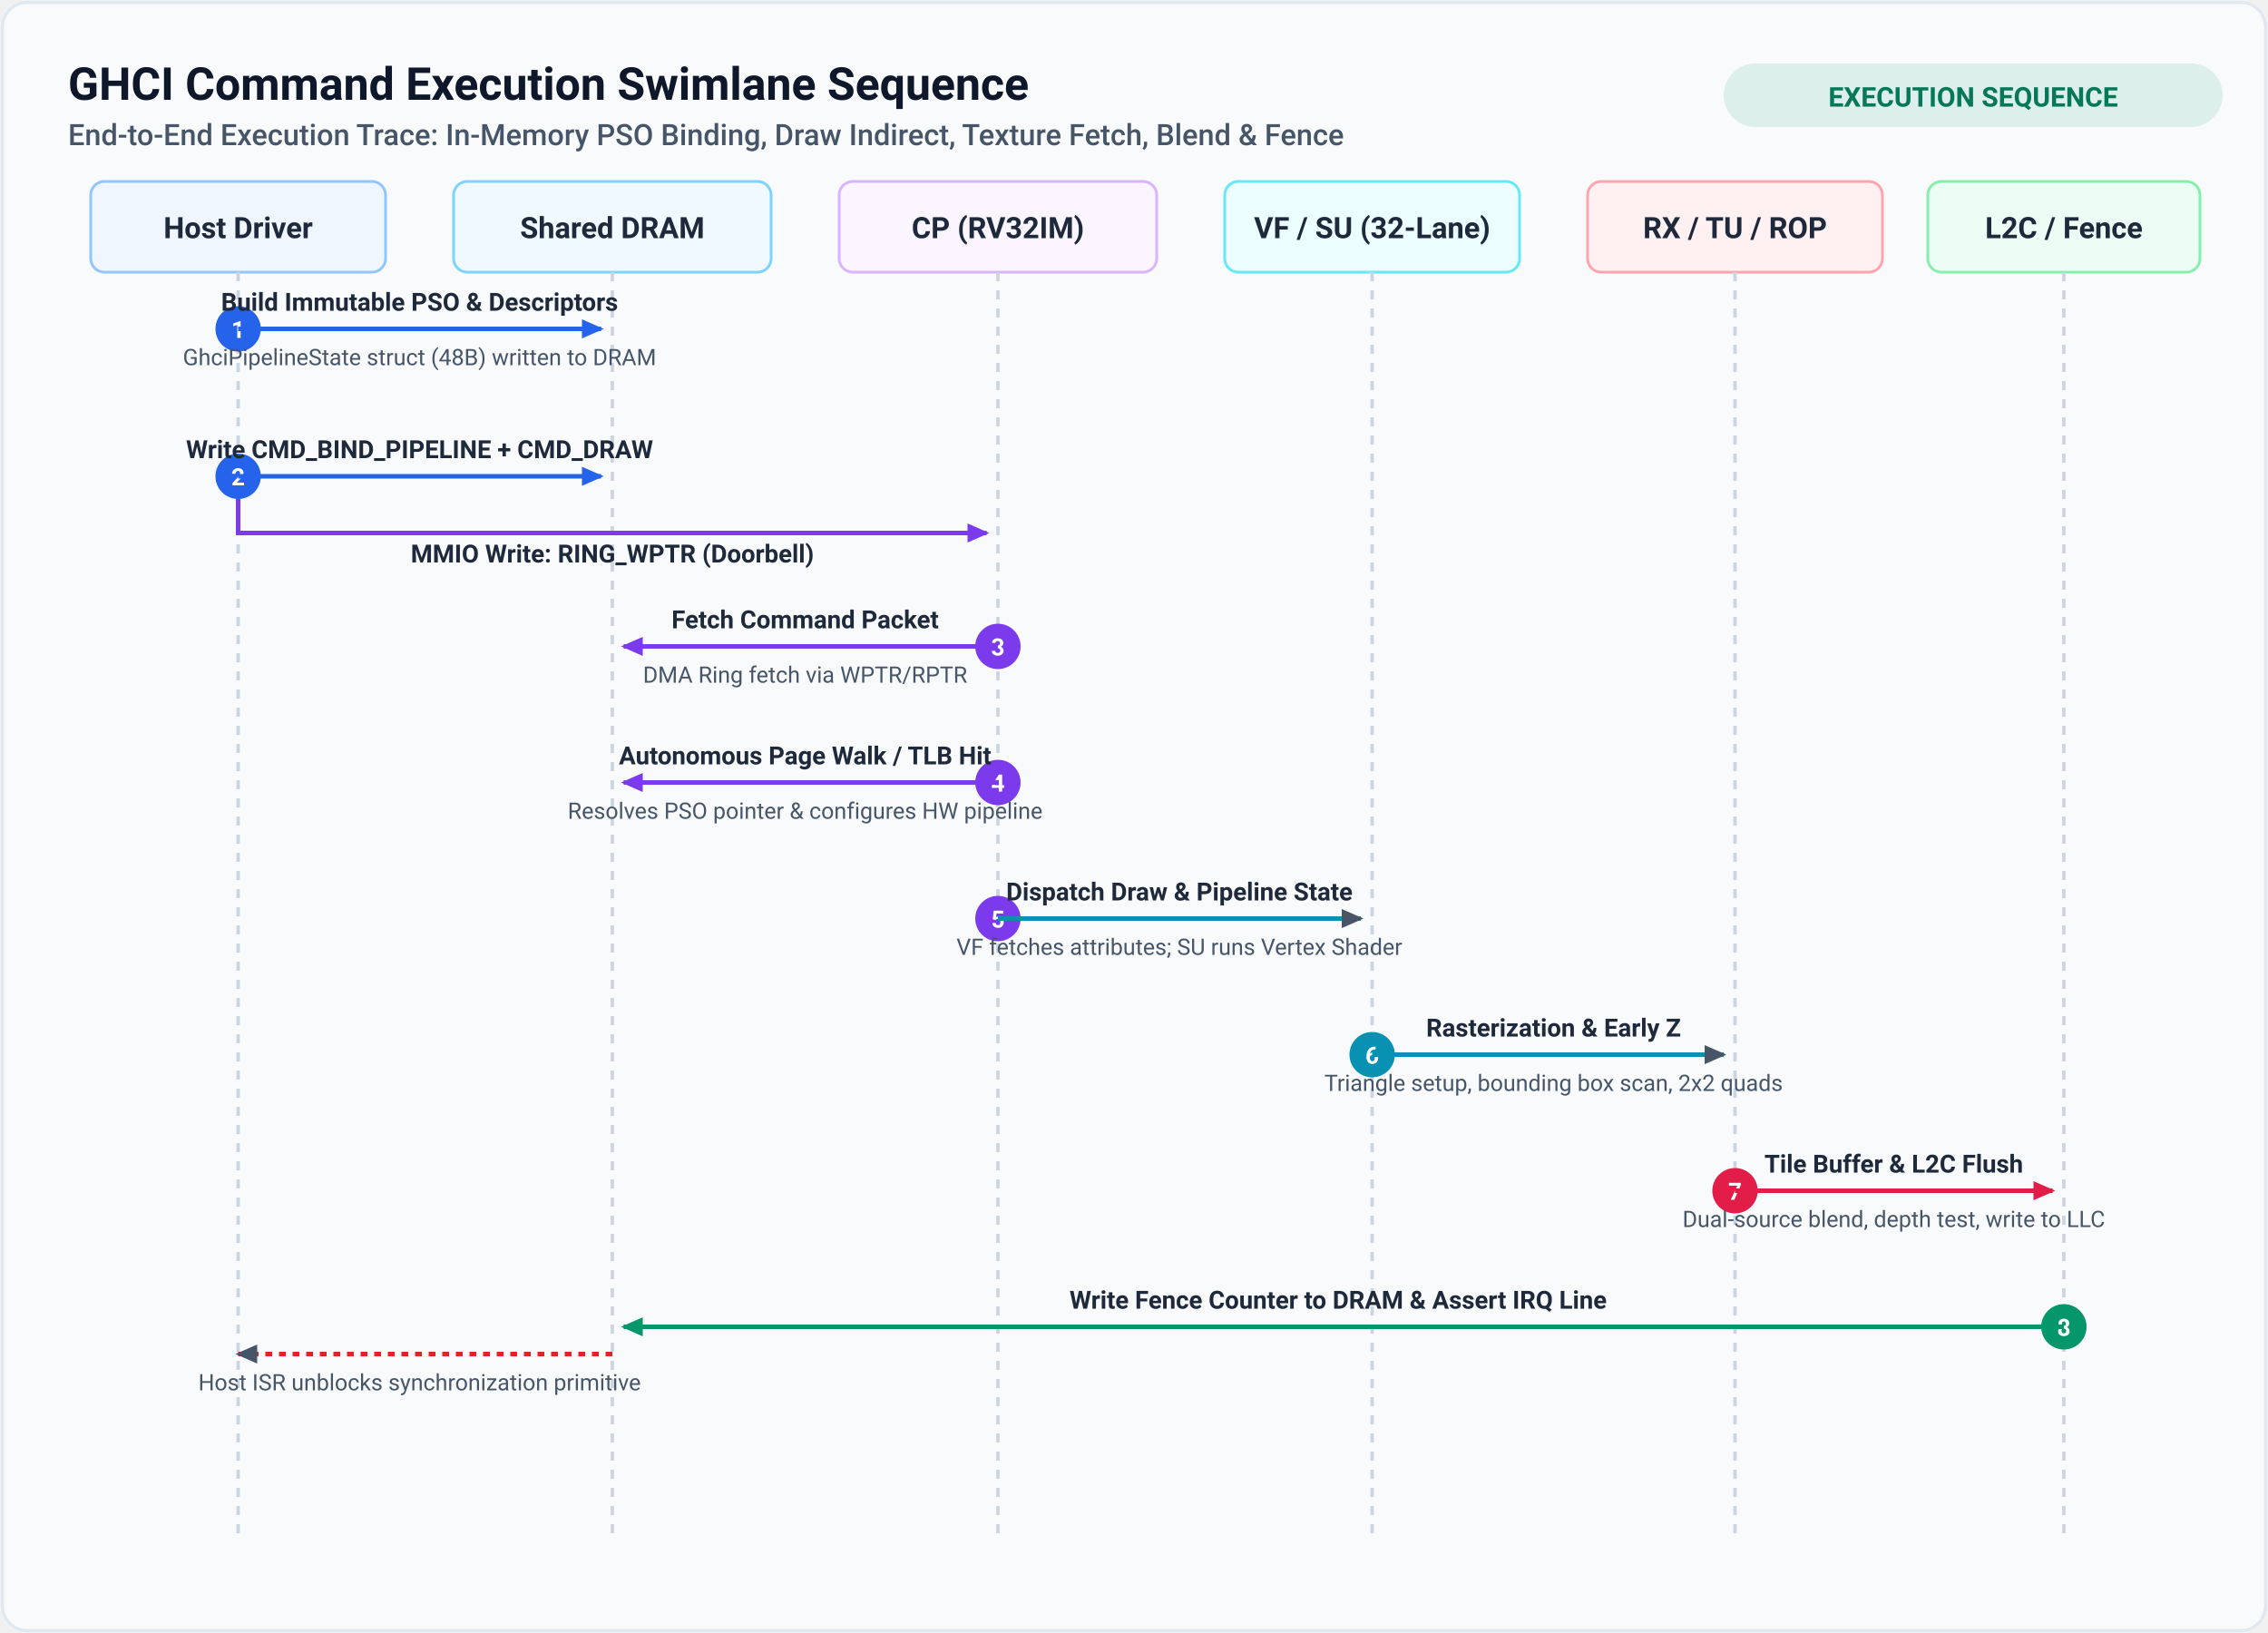
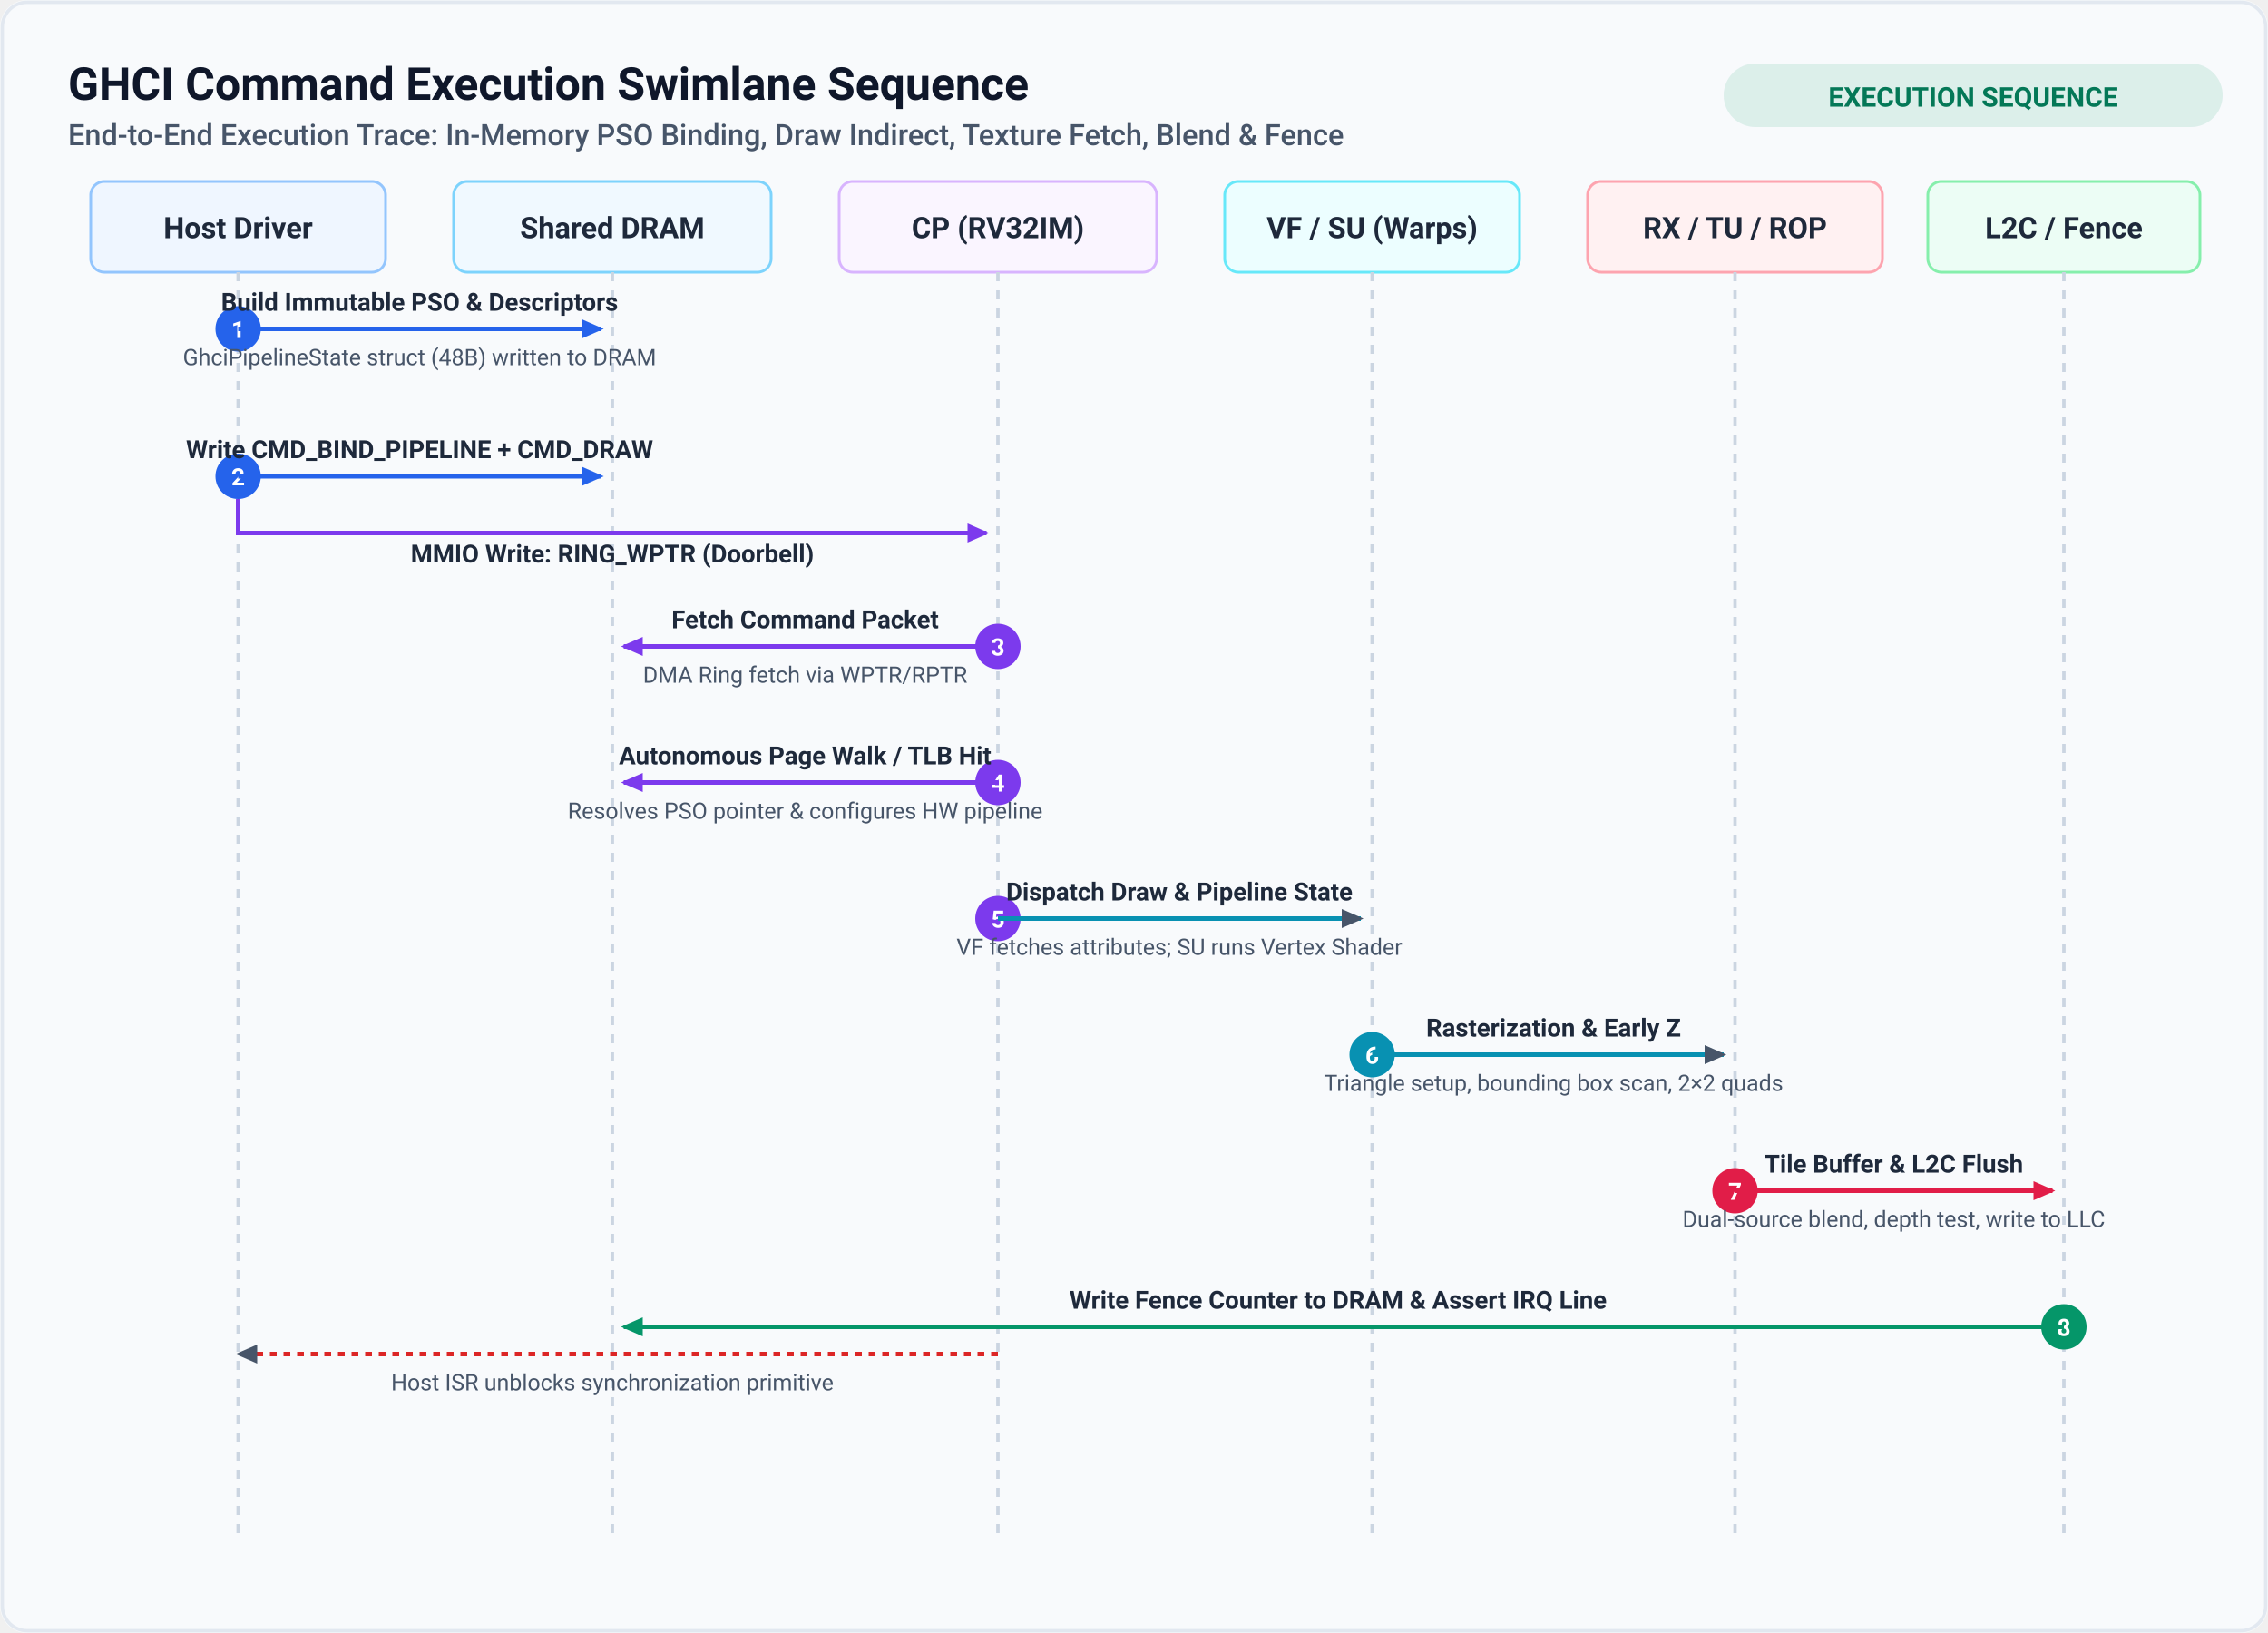
<svg xmlns="http://www.w3.org/2000/svg" viewBox="0 0 1000 720" width="1000" height="720">
  <style>
    /* Fonts &amp; Resets */
    text {
        font-family: -apple-system, BlinkMacSystemFont, "Segoe UI", Roboto, "Helvetica Neue", Arial, sans-serif;
    }
    .title {
        font-size: 20px;
        font-weight: 700;
        fill: #0f172a;
    }
    .subtitle {
        font-size: 13px;
        font-weight: 500;
        fill: #475569;
    }
    .badge-text {
        font-size: 11px;
        font-weight: 600;
        fill: #ffffff;
    }
    .card-title {
        font-size: 14px;
        font-weight: 700;
        fill: #1e293b;
    }
    .card-subtitle {
        font-size: 11px;
        font-weight: 600;
        fill: #64748b;
    }
    .card-body {
        font-size: 11px;
        font-weight: 400;
        fill: #334155;
    }
    .card-bullet {
        font-size: 11px;
        font-weight: 400;
        fill: #475569;
    }
+     .card-sub {
+         font-size: 10px;
+         font-weight: 600;
+         fill: #64748b;
+     }
+     .card-desc {
+         font-size: 9.5px;
+         font-weight: 400;
+         fill: #475569;
+     }
    .conn-label {
        font-size: 11px;
        font-weight: 600;
        fill: #334155;
    }
    .conn-sub {
        font-size: 9.5px;
        font-weight: 400;
        fill: #64748b;
    }
    .group-label {
        font-size: 12px;
        font-weight: 700;
        text-transform: uppercase;
        letter-spacing: 0.8px;
    }
    .seq-actor {
        font-size: 13px;
        font-weight: 700;
        fill: #1e293b;
    }
    .seq-step {
        font-size: 11px;
        font-weight: 600;
        fill: #1e293b;
    }
    .seq-desc {
        font-size: 10px;
        font-weight: 400;
        fill: #475569;
    }
    .seq-num {
        font-size: 10.5px;
        font-weight: 700;
        fill: #ffffff;
+     }
+     .flow-label {
+         font-size: 9.5px;
+         font-weight: 600;
+         fill: #334155;
+     }
+     .sec-title {
+         font-size: 12px;
+         font-weight: 700;
+         text-transform: uppercase;
+         letter-spacing: 0.5px;
    }
</style>
  <defs>
    <filter id="shadow-sm" x="-4%" y="-4%" width="108%" height="108%" filterUnits="userSpaceOnUse">
      <feDropShadow dx="0" dy="1.5" stdDeviation="2" flood-color="#0f172a" flood-opacity="0.06" />
    </filter>
    <filter id="shadow-md" x="-6%" y="-6%" width="112%" height="112%" filterUnits="userSpaceOnUse">
      <feDropShadow dx="0" dy="3" stdDeviation="4" flood-color="#0f172a" flood-opacity="0.08" />
    </filter>
    <marker id="arrow" viewBox="0 0 10 10" refX="7" refY="5" markerWidth="6" markerHeight="6" orient="auto-start-reverse">
      <path d="M 0 1.5 L 8 5 L 0 8.5 z" fill="#475569" />
    </marker>
    <marker id="arrow-blue" viewBox="0 0 10 10" refX="7" refY="5" markerWidth="6" markerHeight="6" orient="auto-start-reverse">
      <path d="M 0 1.5 L 8 5 L 0 8.5 z" fill="#2563eb" />
    </marker>
    <marker id="arrow-purple" viewBox="0 0 10 10" refX="7" refY="5" markerWidth="6" markerHeight="6" orient="auto-start-reverse">
      <path d="M 0 1.5 L 8 5 L 0 8.5 z" fill="#7c3aed" />
    </marker>
    <marker id="arrow-emerald" viewBox="0 0 10 10" refX="7" refY="5" markerWidth="6" markerHeight="6" orient="auto-start-reverse">
      <path d="M 0 1.5 L 8 5 L 0 8.5 z" fill="#059669" />
    </marker>
    <marker id="arrow-amber" viewBox="0 0 10 10" refX="7" refY="5" markerWidth="6" markerHeight="6" orient="auto-start-reverse">
      <path d="M 0 1.5 L 8 5 L 0 8.5 z" fill="#d97706" />
    </marker>
    <marker id="arrow-rose" viewBox="0 0 10 10" refX="7" refY="5" markerWidth="6" markerHeight="6" orient="auto-start-reverse">
      <path d="M 0 1.5 L 8 5 L 0 8.5 z" fill="#e11d48" />
    </marker>
    <linearGradient id="header-grad" x1="0%" y1="0%" x2="100%" y2="0%">
      <stop offset="0%" stop-color="#3b82f6" />
      <stop offset="100%" stop-color="#8b5cf6" />
    </linearGradient>
  </defs>
  <rect width="1000" height="720" fill="#f8fafc" rx="12" />
  <rect x="1" y="1" width="998" height="718" fill="none" stroke="#e2e8f0" stroke-width="1.5" rx="11" />
  <g transform="translate(30, 24)">
    <text class="title" x="0" y="20">GHCI Command Execution Swimlane Sequence</text>
    <text class="subtitle" x="0" y="40">End-to-End Execution Trace: In-Memory PSO Binding, Draw Indirect, Texture Fetch, Blend &amp; Fence</text>
    <rect x="730" y="4" width="220" height="28" rx="14" fill="#059669" opacity="0.12" />
    <text x="840" y="23" text-anchor="middle" font-size="12" font-weight="700" fill="#047857">EXECUTION SEQUENCE</text>
  </g>
  <g transform="translate(40, 80)">
    <rect width="130" height="40" rx="6" fill="#eff6ff" stroke="#93c5fd" stroke-width="1.2" />
    <text class="seq-actor" x="65" y="25" text-anchor="middle">Host Driver</text>
    <line x1="65" y1="40" x2="65" y2="600" stroke="#cbd5e1" stroke-width="1.5" stroke-dasharray="4,4" />
  </g>
  <g transform="translate(200, 80)">
    <rect width="140" height="40" rx="6" fill="#f0f9ff" stroke="#7dd3fc" stroke-width="1.2" />
    <text class="seq-actor" x="70" y="25" text-anchor="middle">Shared DRAM</text>
    <line x1="70" y1="40" x2="70" y2="600" stroke="#cbd5e1" stroke-width="1.5" stroke-dasharray="4,4" />
  </g>
  <g transform="translate(370, 80)">
    <rect width="140" height="40" rx="6" fill="#faf5ff" stroke="#d8b4fe" stroke-width="1.2" />
    <text class="seq-actor" x="70" y="25" text-anchor="middle">CP (RV32IM)</text>
    <line x1="70" y1="40" x2="70" y2="600" stroke="#cbd5e1" stroke-width="1.5" stroke-dasharray="4,4" />
  </g>
  <g transform="translate(540, 80)">
    <rect width="130" height="40" rx="6" fill="#ecfeff" stroke="#67e8f9" stroke-width="1.2" />
-     <text class="seq-actor" x="65" y="25" text-anchor="middle">VF / SU (32-Lane)</text>
+     <text class="seq-actor" x="65" y="25" text-anchor="middle">VF / SU (Warps)</text>
    <line x1="65" y1="40" x2="65" y2="600" stroke="#cbd5e1" stroke-width="1.5" stroke-dasharray="4,4" />
  </g>
  <g transform="translate(700, 80)">
    <rect width="130" height="40" rx="6" fill="#fff1f2" stroke="#fda4af" stroke-width="1.2" />
    <text class="seq-actor" x="65" y="25" text-anchor="middle">RX / TU / ROP</text>
    <line x1="65" y1="40" x2="65" y2="600" stroke="#cbd5e1" stroke-width="1.5" stroke-dasharray="4,4" />
  </g>
  <g transform="translate(850, 80)">
    <rect width="120" height="40" rx="6" fill="#ecfdf5" stroke="#86efac" stroke-width="1.2" />
    <text class="seq-actor" x="60" y="25" text-anchor="middle">L2C / Fence</text>
    <line x1="60" y1="40" x2="60" y2="600" stroke="#cbd5e1" stroke-width="1.5" stroke-dasharray="4,4" />
  </g>
  <g transform="translate(0, 145)">
    <circle cx="105" cy="0" r="10" fill="#2563eb" />
    <text class="seq-num" x="105" y="4" text-anchor="middle">1</text>
    <line x1="105" y1="0" x2="265" y2="0" stroke="#2563eb" stroke-width="2" marker-end="url(#arrow-blue)" />
    <text class="seq-step" x="185" y="-8" text-anchor="middle">Build Immutable PSO &amp; Descriptors</text>
    <text class="seq-desc" x="185" y="16" text-anchor="middle">GhciPipelineState struct (48B) written to DRAM</text>
  </g>
  <g transform="translate(0, 210)">
    <circle cx="105" cy="0" r="10" fill="#2563eb" />
    <text class="seq-num" x="105" y="4" text-anchor="middle">2</text>
    <line x1="105" y1="0" x2="265" y2="0" stroke="#2563eb" stroke-width="2" marker-end="url(#arrow-blue)" />
    <text class="seq-step" x="185" y="-8" text-anchor="middle">Write CMD_BIND_PIPELINE + CMD_DRAW</text>
    <path fill="none" d="M 105 10 L 105 25 L 435 25" stroke="#7c3aed" stroke-width="2" marker-end="url(#arrow-purple)" />
    <text class="seq-step" x="270" y="38" text-anchor="middle" fill="#7c3aed">MMIO Write: RING_WPTR (Doorbell)</text>
  </g>
  <g transform="translate(0, 285)">
    <circle cx="440" cy="0" r="10" fill="#7c3aed" />
    <text class="seq-num" x="440" y="4" text-anchor="middle">3</text>
    <line x1="440" y1="0" x2="275" y2="0" stroke="#7c3aed" stroke-width="2" marker-end="url(#arrow-purple)" />
    <text class="seq-step" x="355" y="-8" text-anchor="middle">Fetch Command Packet</text>
    <text class="seq-desc" x="355" y="16" text-anchor="middle">DMA Ring fetch via WPTR/RPTR</text>
  </g>
  <g transform="translate(0, 345)">
    <circle cx="440" cy="0" r="10" fill="#7c3aed" />
    <text class="seq-num" x="440" y="4" text-anchor="middle">4</text>
    <line x1="440" y1="0" x2="275" y2="0" stroke="#7c3aed" stroke-width="2" marker-end="url(#arrow-purple)" />
    <text class="seq-step" x="355" y="-8" text-anchor="middle">Autonomous Page Walk / TLB Hit</text>
    <text class="seq-desc" x="355" y="16" text-anchor="middle">Resolves PSO pointer &amp; configures HW pipeline</text>
  </g>
  <g transform="translate(0, 405)">
    <circle cx="440" cy="0" r="10" fill="#7c3aed" />
    <text class="seq-num" x="440" y="4" text-anchor="middle">5</text>
    <line x1="440" y1="0" x2="600" y2="0" stroke="#0891b2" stroke-width="2" marker-end="url(#arrow)" />
    <text class="seq-step" x="520" y="-8" text-anchor="middle">Dispatch Draw &amp; Pipeline State</text>
    <text class="seq-desc" x="520" y="16" text-anchor="middle">VF fetches attributes; SU runs Vertex Shader</text>
  </g>
  <g transform="translate(0, 465)">
    <circle cx="605" cy="0" r="10" fill="#0891b2" />
    <text class="seq-num" x="605" y="4" text-anchor="middle">6</text>
    <line x1="605" y1="0" x2="760" y2="0" stroke="#0891b2" stroke-width="2" marker-end="url(#arrow)" />
    <text class="seq-step" x="685" y="-8" text-anchor="middle">Rasterization &amp; Early Z</text>
-     <text class="seq-desc" x="685" y="16" text-anchor="middle">Triangle setup, bounding box scan, 2x2 quads</text>
+     <text class="seq-desc" x="685" y="16" text-anchor="middle">Triangle setup, bounding box scan, 2×2 quads</text>
  </g>
  <g transform="translate(0, 525)">
    <circle cx="765" cy="0" r="10" fill="#e11d48" />
    <text class="seq-num" x="765" y="4" text-anchor="middle">7</text>
    <line x1="765" y1="0" x2="905" y2="0" stroke="#e11d48" stroke-width="2" marker-end="url(#arrow-rose)" />
    <text class="seq-step" x="835" y="-8" text-anchor="middle">Tile Buffer &amp; L2C Flush</text>
    <text class="seq-desc" x="835" y="16" text-anchor="middle">Dual-source blend, depth test, write to LLC</text>
  </g>
  <g transform="translate(0, 585)">
    <circle cx="910" cy="0" r="10" fill="#059669" />
    <text class="seq-num" x="910" y="4" text-anchor="middle">8</text>
    <line x1="910" y1="0" x2="275" y2="0" stroke="#059669" stroke-width="2" marker-end="url(#arrow-emerald)" />
    <text class="seq-step" x="590" y="-8" text-anchor="middle" fill="#047857">Write Fence Counter to DRAM &amp; Assert IRQ Line</text>
-     <path fill="none" d="M 270 12 L 105 12" stroke="#dc2626" stroke-width="2" stroke-dasharray="3,3" marker-end="url(#arrow)" />
-     <text class="seq-desc" x="185" y="28" text-anchor="middle" fill="#dc2626">Host ISR unblocks synchronization primitive</text>
+     <path fill="none" d="M 440 12 L 105 12" stroke="#dc2626" stroke-width="2" stroke-dasharray="3,3" marker-end="url(#arrow)" />
+     <text class="seq-desc" x="270" y="28" text-anchor="middle" fill="#dc2626">Host ISR unblocks synchronization primitive</text>
  </g>
</svg>
